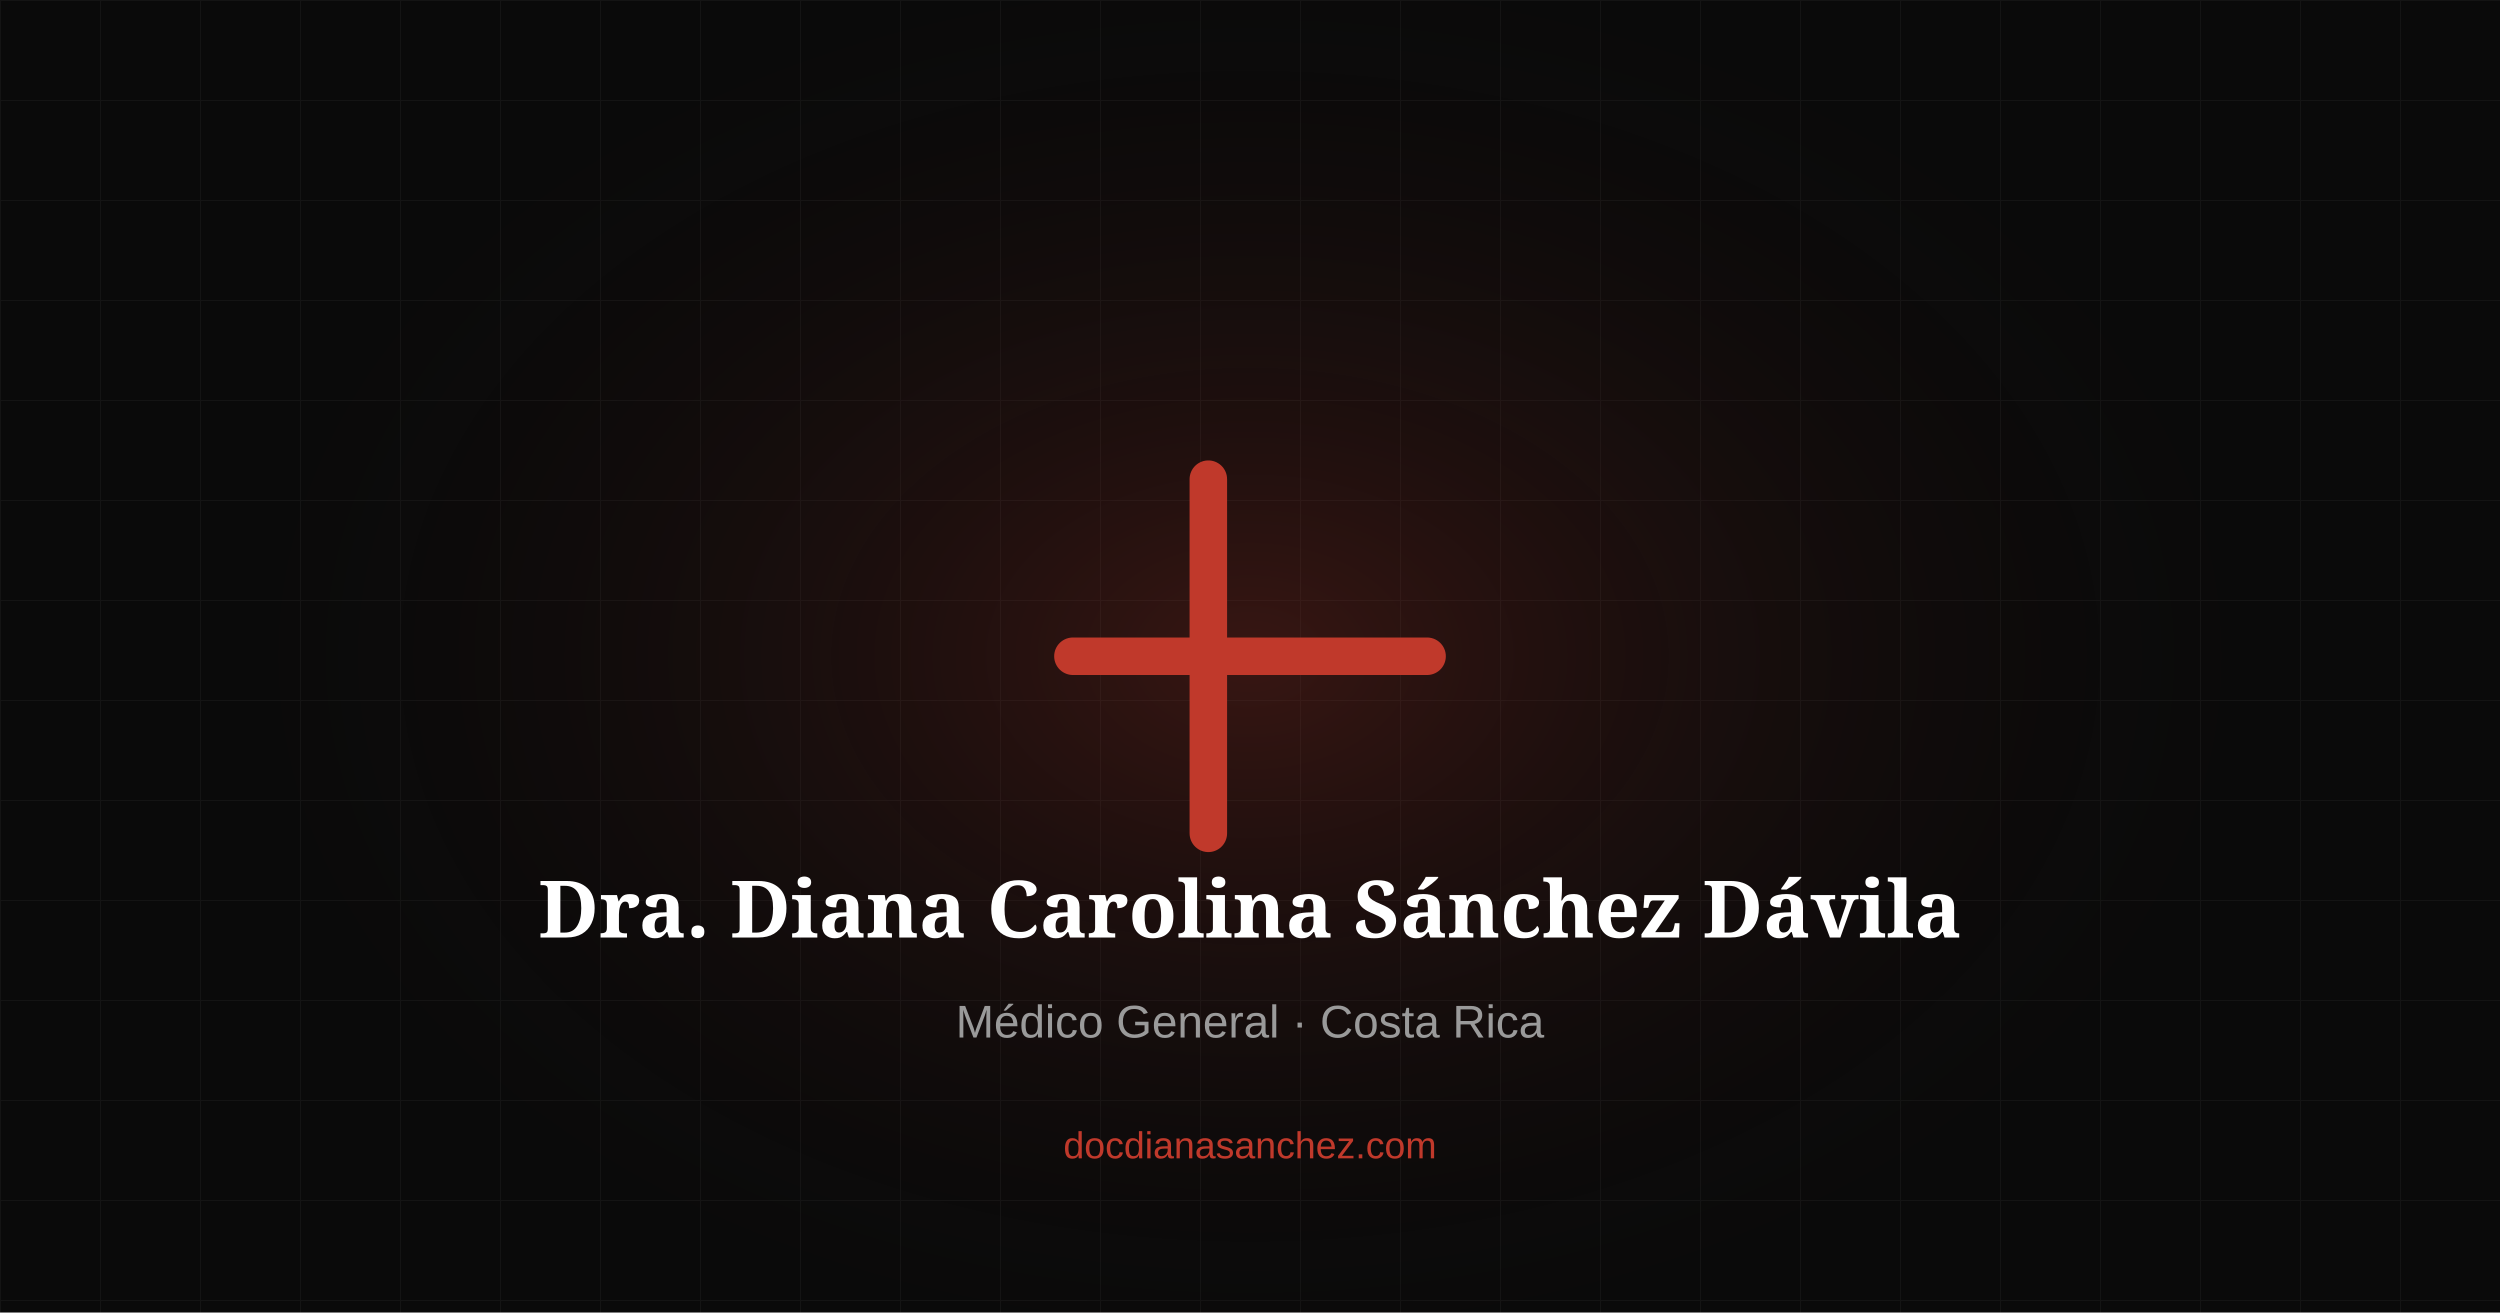
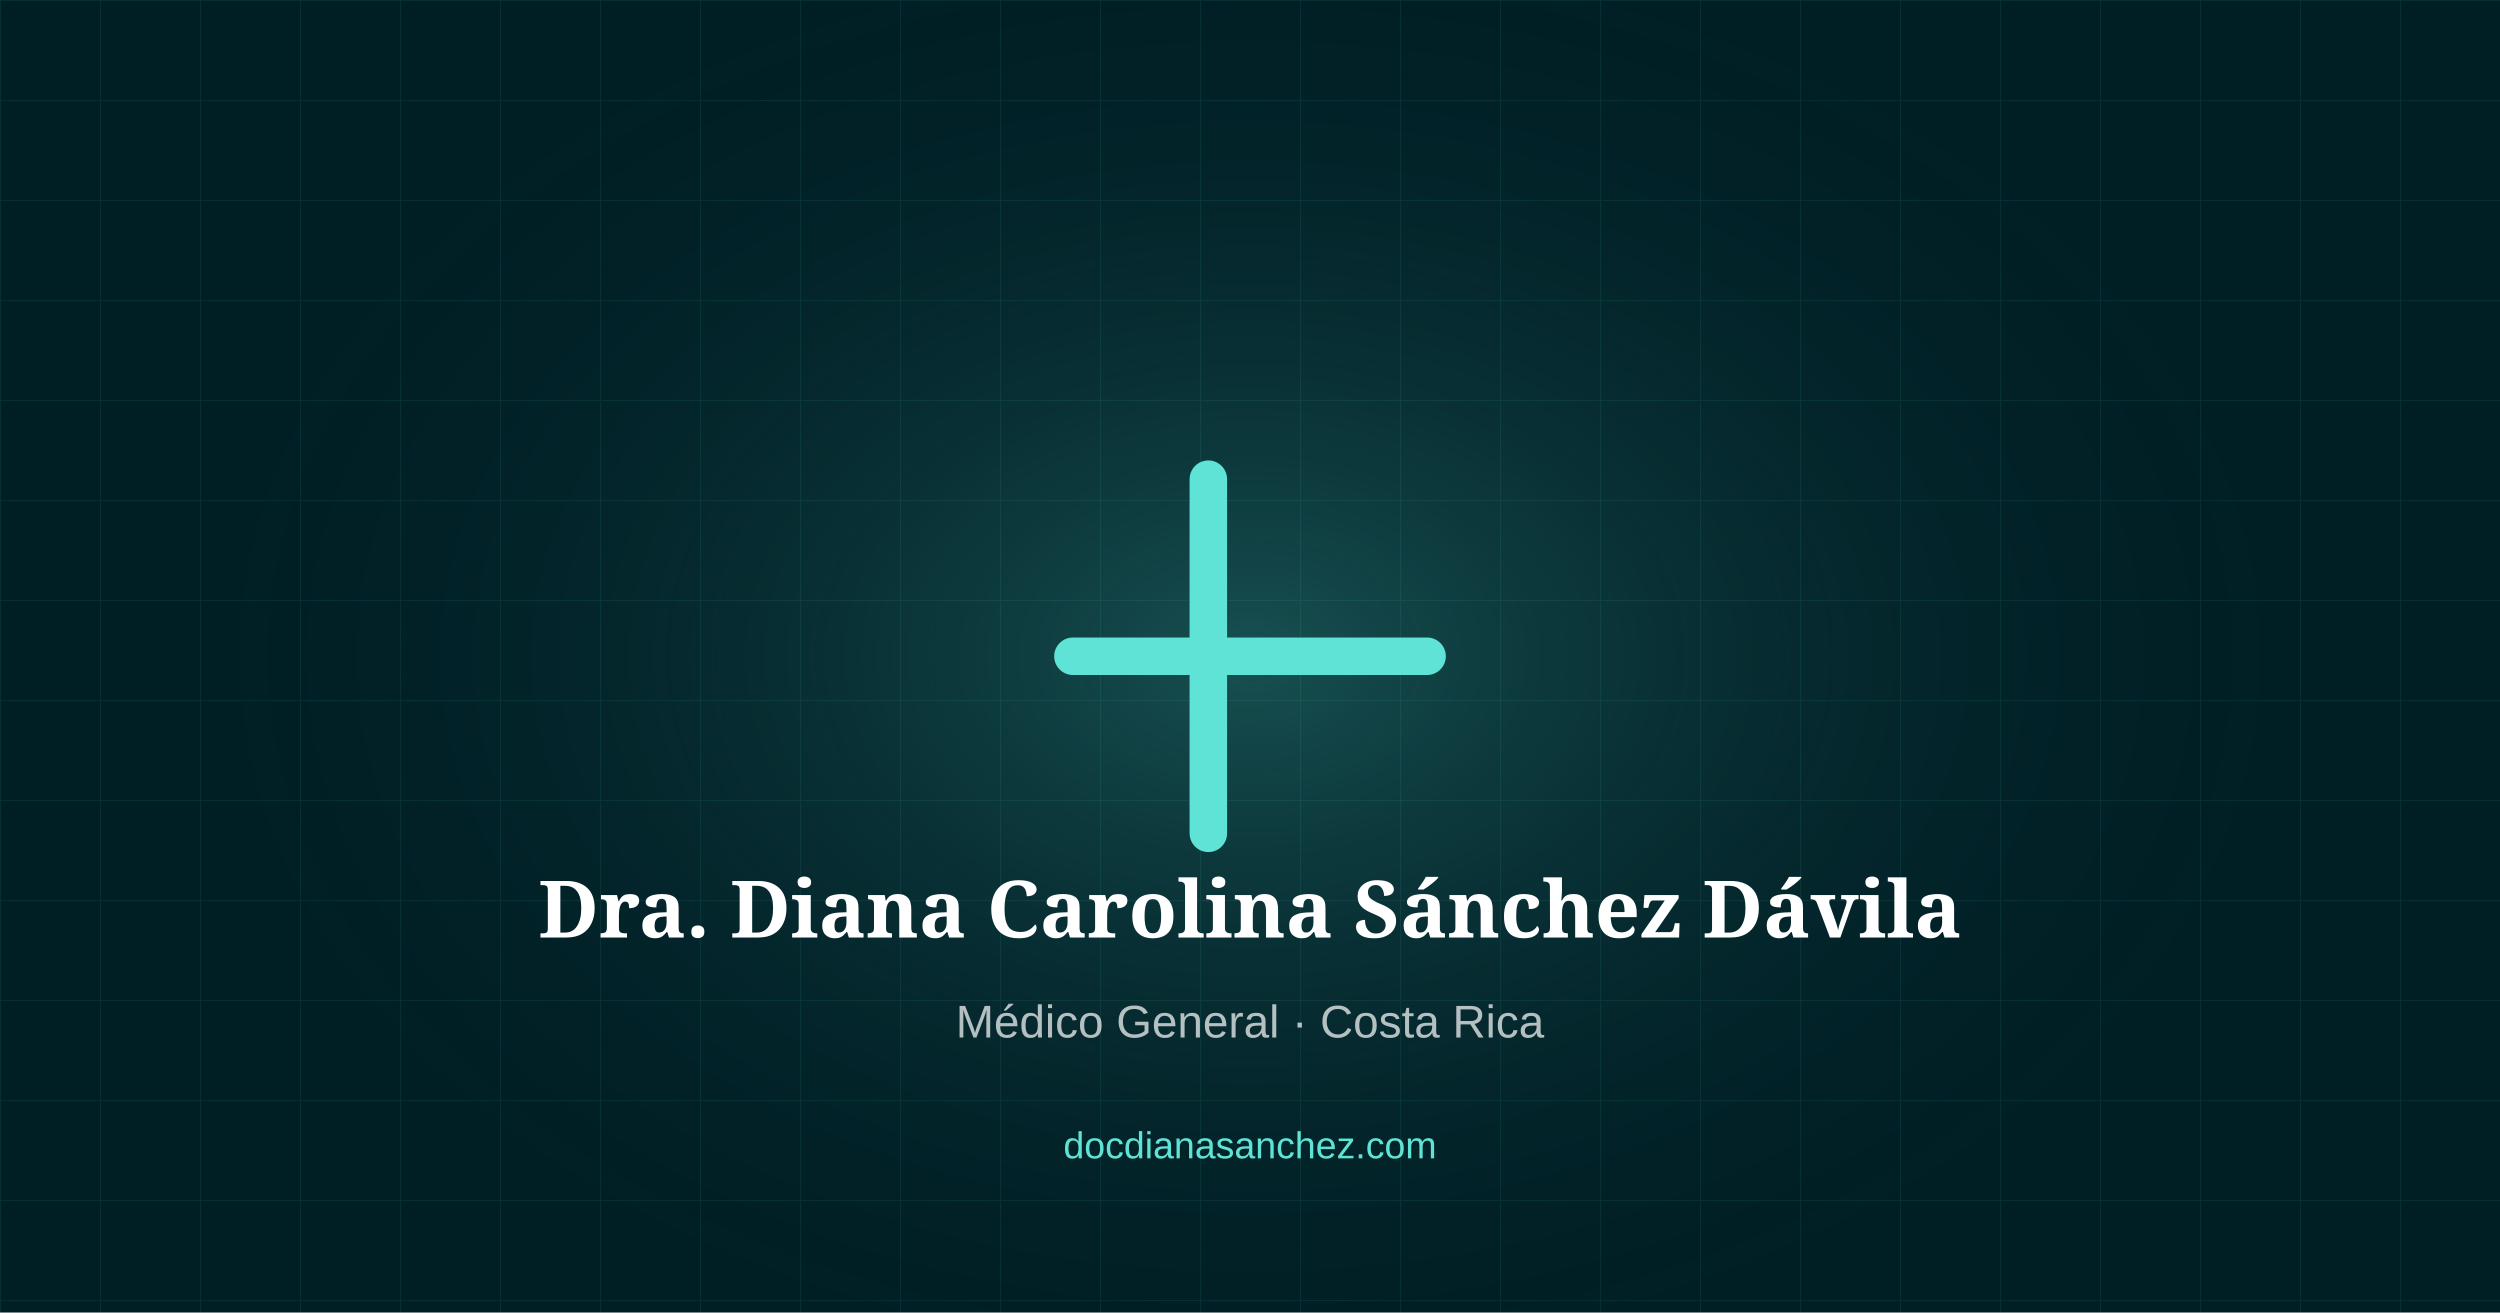
<svg xmlns="http://www.w3.org/2000/svg" viewBox="0 0 1200 630">
-   <rect width="1200" height="630" fill="#0a0a0a" />
+   <rect width="1200" height="630" fill="#001f25" />
  <defs>
    <pattern id="grid" width="48" height="48" patternUnits="userSpaceOnUse">
-       <path d="M 48 0 L 0 0 0 48" fill="none" stroke="rgba(255,255,255,0.04)" stroke-width="1" />
+       <path d="M 48 0 L 0 0 0 48" fill="none" stroke="rgba(95,227,214,0.08)" stroke-width="1" />
    </pattern>
    <radialGradient id="glow" cx="50%" cy="50%" r="50%">
-       <stop offset="0%" stop-color="#c0392b" stop-opacity="0.25" />
-       <stop offset="100%" stop-color="#0a0a0a" stop-opacity="0" />
+       <stop offset="0%" stop-color="#5fe3d6" stop-opacity="0.25" />
+       <stop offset="100%" stop-color="#001f25" stop-opacity="0" />
    </radialGradient>
  </defs>
  <rect width="1200" height="630" fill="url(#grid)" />
  <ellipse cx="600" cy="315" rx="500" ry="350" fill="url(#glow)" />
-   <path d="M580 230v170M515 315h170" stroke="#c0392b" stroke-width="18" stroke-linecap="round" />
+   <path d="M580 230v170M515 315h170" stroke="#5fe3d6" stroke-width="18" stroke-linecap="round" />
  <text x="600" y="450" font-family="Georgia, serif" font-size="38" font-weight="700" fill="white" text-anchor="middle">Dra. Diana Carolina Sánchez Dávila</text>
-   <text x="600" y="498" font-family="Arial, sans-serif" font-size="22" fill="#9a9a9a" text-anchor="middle">Médico General · Costa Rica</text>
-   <text x="600" y="556" font-family="Arial, sans-serif" font-size="18" fill="#c0392b" text-anchor="middle">docdianasanchez.com</text>
+   <text x="600" y="498" font-family="Arial, sans-serif" font-size="22" fill="rgba(255,255,255,0.7)" text-anchor="middle">Médico General · Costa Rica</text>
+   <text x="600" y="556" font-family="Arial, sans-serif" font-size="18" fill="#5fe3d6" text-anchor="middle">docdianasanchez.com</text>
</svg>
